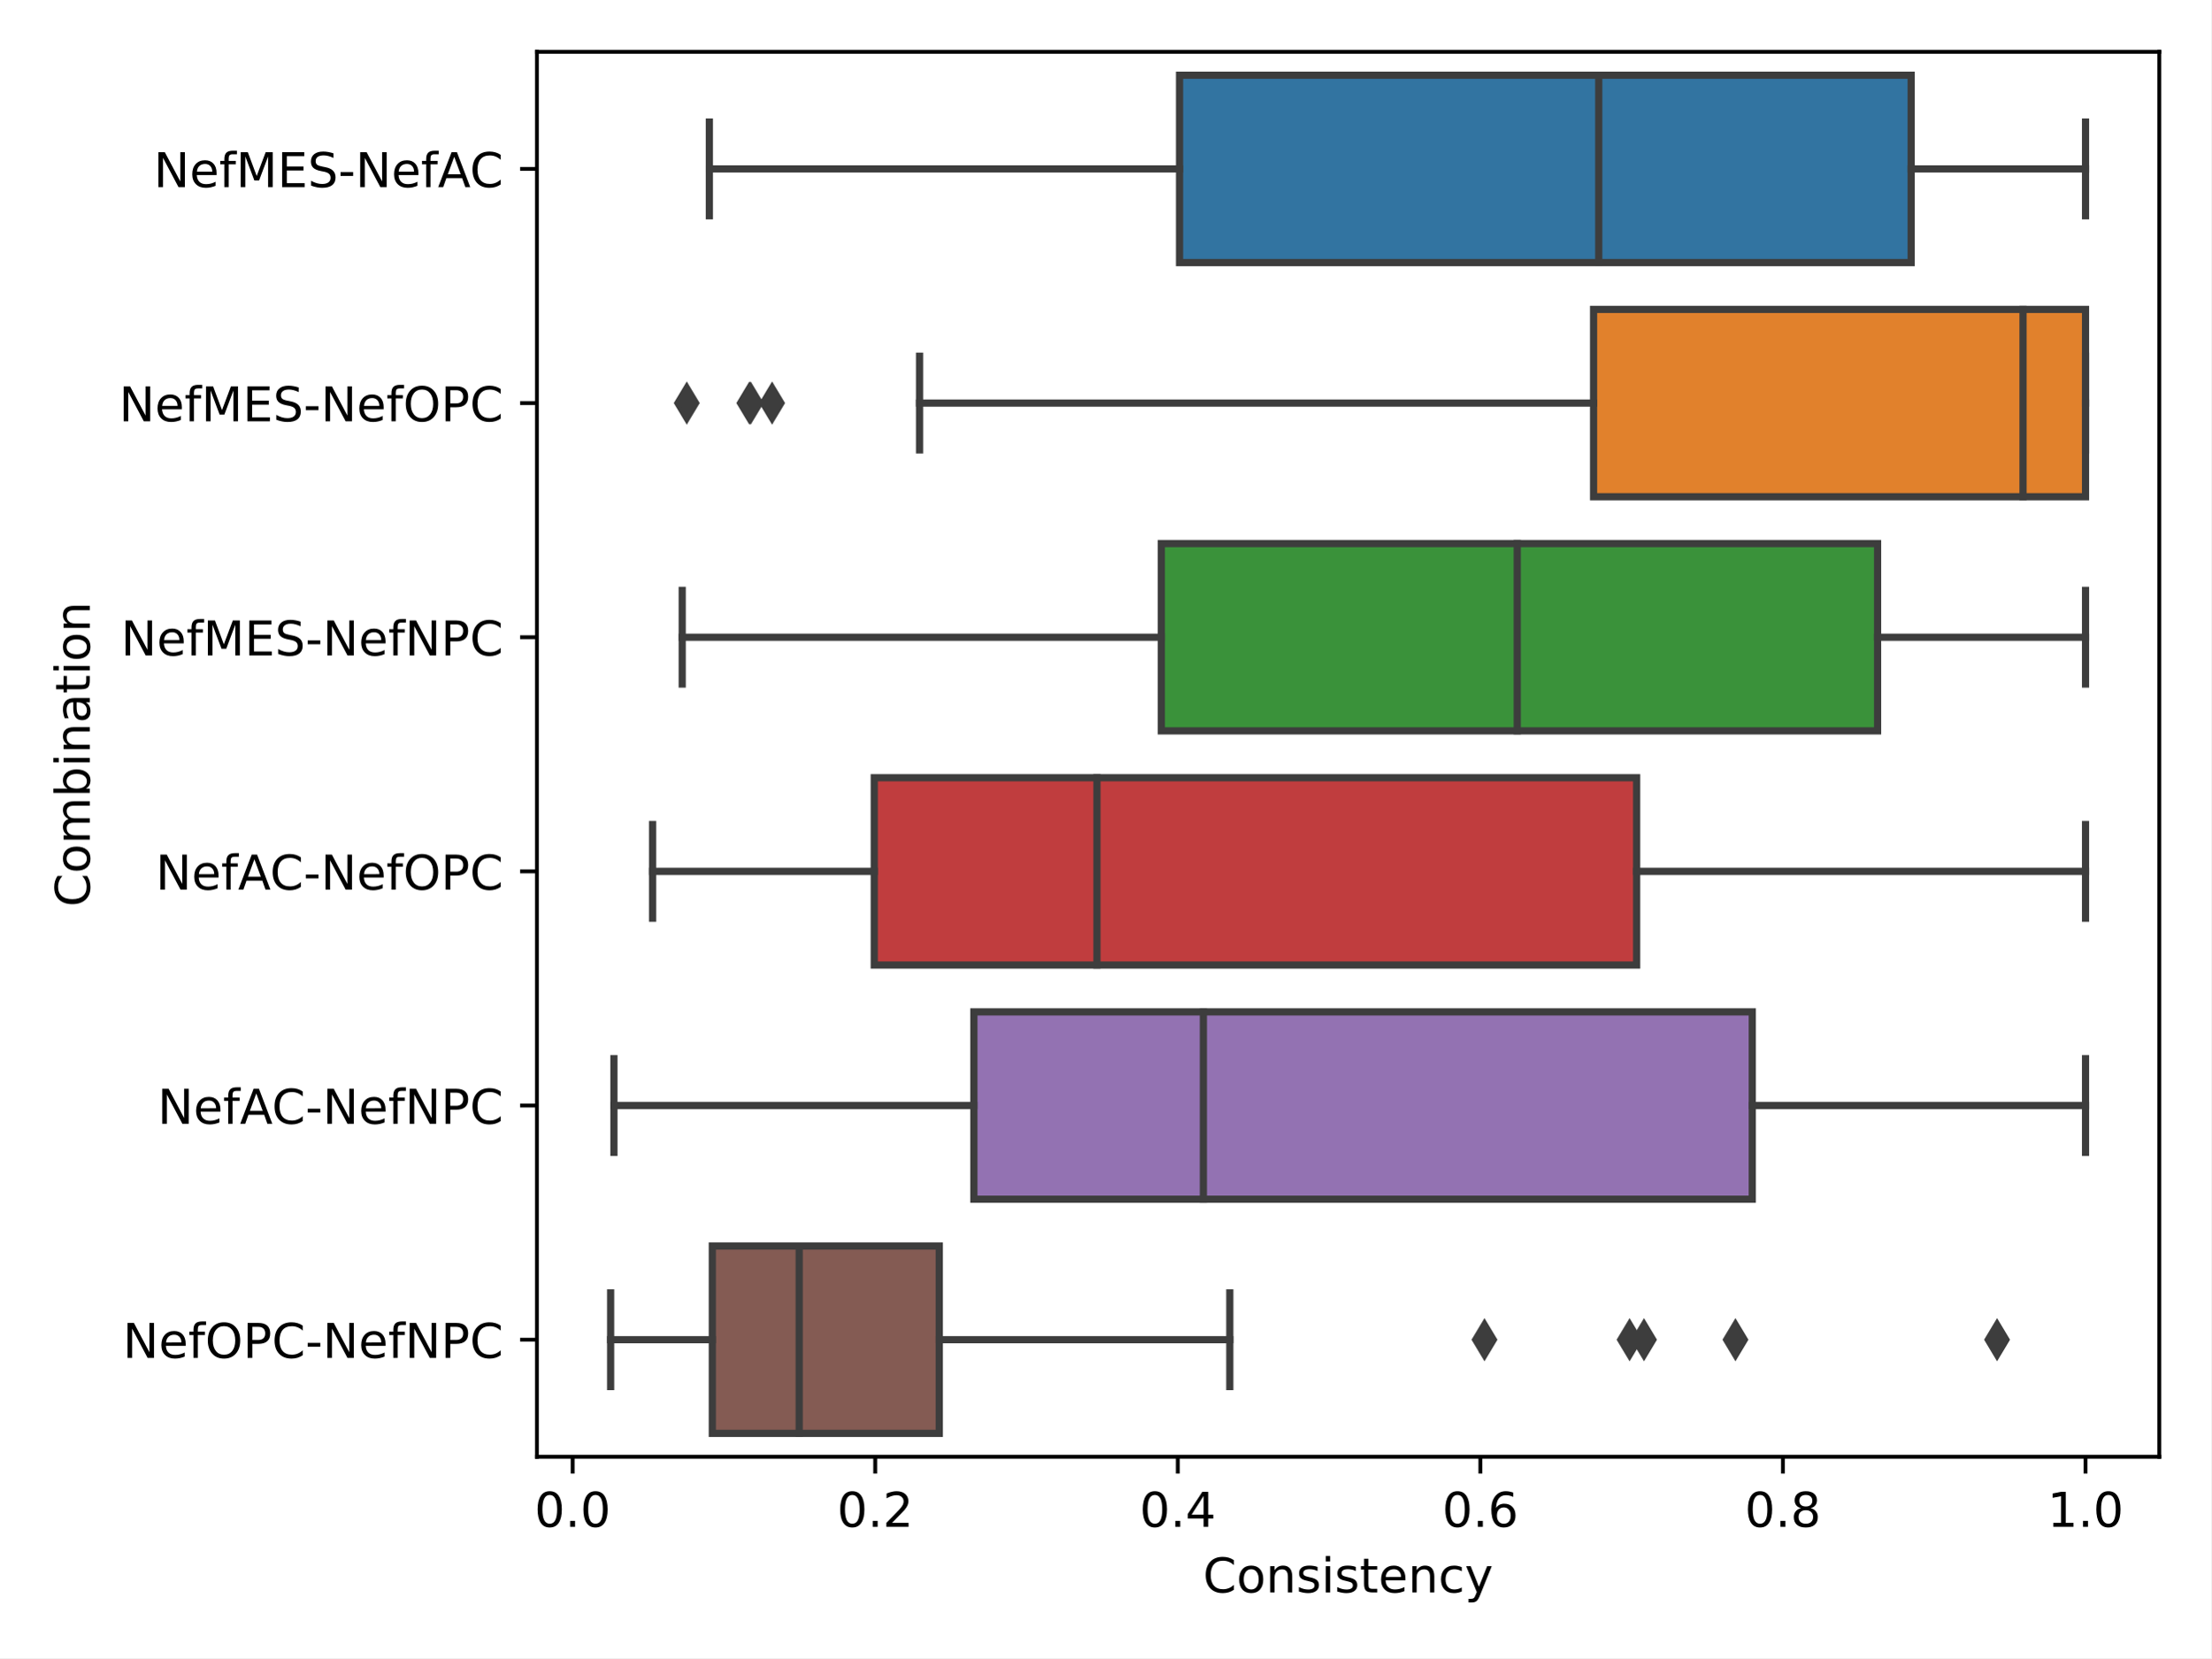
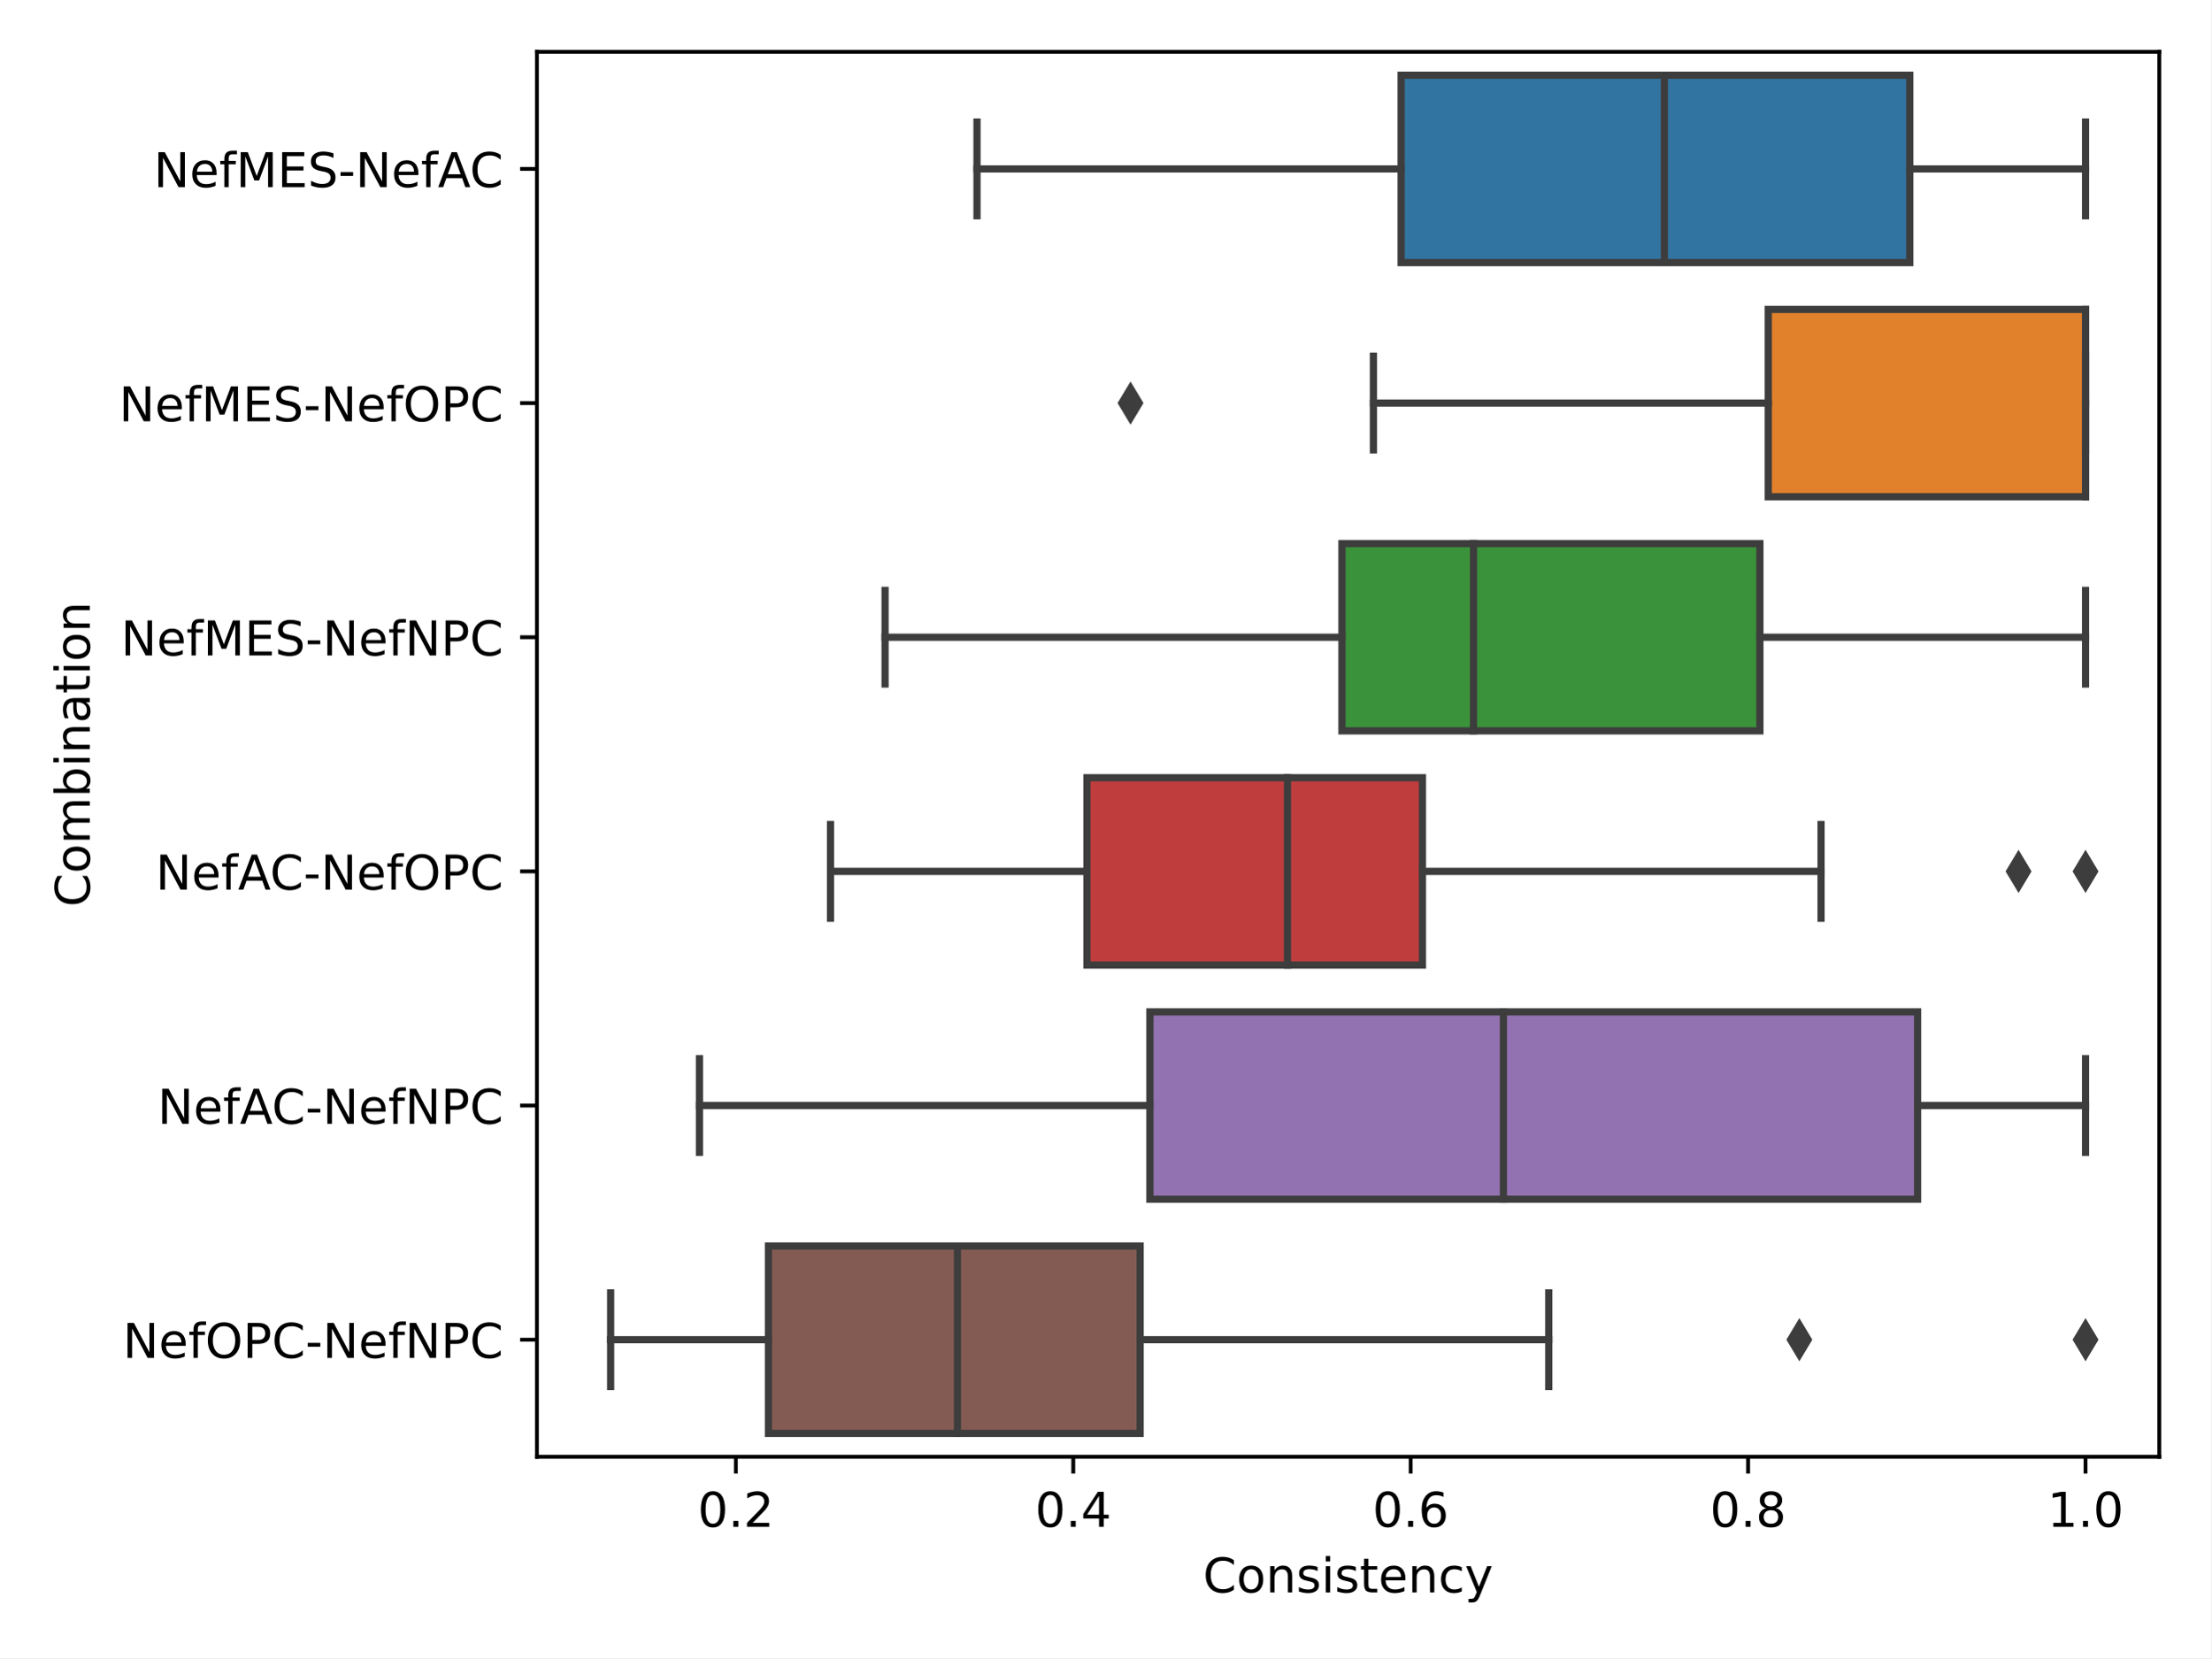
<svg xmlns="http://www.w3.org/2000/svg" xmlns:xlink="http://www.w3.org/1999/xlink" width="460.8pt" height="345.6pt" viewBox="0 0 460.8 345.6" version="1.1">
  <defs>
    <style type="text/css">*{stroke-linejoin: round; stroke-linecap: butt}</style>
  </defs>
  <g id="figure_1">
    <g id="patch_1">
      <path d="M 0 345.6  L 460.8 345.6  L 460.8 0  L 0 0  z " style="fill: #ffffff" />
    </g>
    <g id="axes_1">
      <g id="patch_2">
        <path d="M 111.89 303.64  L 450 303.64  L 450 10.8  L 111.89 10.8  z " style="fill: #ffffff" />
      </g>
      <g id="patch_3">
-         <path d="M 245.815 15.681  L 245.815 54.726  L 398.293 54.726  L 398.293 15.681  L 245.815 15.681  z " clip-path="url(#p509b27a1c7)" style="fill: #3274a1; stroke: #3d3d3d; stroke-width: 1.5; stroke-linejoin: miter" />
+         <path d="M 291.999 15.681  L 291.999 54.726  L 398.003 54.726  L 398.003 15.681  L 291.999 15.681  z " clip-path="url(#p509b27a1c7)" style="fill: #3274a1; stroke: #3d3d3d; stroke-width: 1.5; stroke-linejoin: miter" />
      </g>
      <g id="patch_4">
-         <path d="M 332.103 64.487  L 332.103 103.533  L 434.631 103.533  L 434.631 64.487  L 332.103 64.487  z " clip-path="url(#p509b27a1c7)" style="fill: #e1812c; stroke: #3d3d3d; stroke-width: 1.5; stroke-linejoin: miter" />
+         <path d="M 368.512 64.487  L 368.512 103.533  L 434.631 103.533  L 434.631 64.487  L 368.512 64.487  z " clip-path="url(#p509b27a1c7)" style="fill: #e1812c; stroke: #3d3d3d; stroke-width: 1.5; stroke-linejoin: miter" />
      </g>
      <g id="patch_5">
-         <path d="M 242.029 113.294  L 242.029 152.339  L 391.294 152.339  L 391.294 113.294  L 242.029 113.294  z " clip-path="url(#p509b27a1c7)" style="fill: #3a923a; stroke: #3d3d3d; stroke-width: 1.5; stroke-linejoin: miter" />
+         <path d="M 279.667 113.294  L 279.667 152.339  L 366.767 152.339  L 366.767 113.294  L 279.667 113.294  z " clip-path="url(#p509b27a1c7)" style="fill: #3a923a; stroke: #3d3d3d; stroke-width: 1.5; stroke-linejoin: miter" />
      </g>
      <g id="patch_6">
-         <path d="M 182.197 162.101  L 182.197 201.146  L 341.08 201.146  L 341.08 162.101  L 182.197 162.101  z " clip-path="url(#p509b27a1c7)" style="fill: #c03d3e; stroke: #3d3d3d; stroke-width: 1.5; stroke-linejoin: miter" />
+         <path d="M 226.517 162.101  L 226.517 201.146  L 296.443 201.146  L 296.443 162.101  L 226.517 162.101  z " clip-path="url(#p509b27a1c7)" style="fill: #c03d3e; stroke: #3d3d3d; stroke-width: 1.5; stroke-linejoin: miter" />
      </g>
      <g id="patch_7">
-         <path d="M 202.959 210.907  L 202.959 249.953  L 365.181 249.953  L 365.181 210.907  L 202.959 210.907  z " clip-path="url(#p509b27a1c7)" style="fill: #9372b2; stroke: #3d3d3d; stroke-width: 1.5; stroke-linejoin: miter" />
+         <path d="M 239.647 210.907  L 239.647 249.953  L 399.635 249.953  L 399.635 210.907  L 239.647 210.907  z " clip-path="url(#p509b27a1c7)" style="fill: #9372b2; stroke: #3d3d3d; stroke-width: 1.5; stroke-linejoin: miter" />
      </g>
      <g id="patch_8">
-         <path d="M 148.448 259.714  L 148.448 298.759  L 195.745 298.759  L 195.745 259.714  L 148.448 259.714  z " clip-path="url(#p509b27a1c7)" style="fill: #845b53; stroke: #3d3d3d; stroke-width: 1.5; stroke-linejoin: miter" />
+         <path d="M 160.14 259.714  L 160.14 298.759  L 237.608 298.759  L 237.608 259.714  L 160.14 259.714  z " clip-path="url(#p509b27a1c7)" style="fill: #845b53; stroke: #3d3d3d; stroke-width: 1.5; stroke-linejoin: miter" />
      </g>
      <g id="matplotlib.axis_1">
        <g id="xtick_1">
          <g id="line2d_1">
            <defs>
              <path id="m3385fdae1e" d="M 0 0  L 0 3.5  " style="stroke: #000000; stroke-width: 0.8" />
            </defs>
            <g>
-               <use xlink:href="#m3385fdae1e" x="119.336" y="303.64" style="stroke: #000000; stroke-width: 0.8" />
+               <use xlink:href="#m3385fdae1e" x="153.35" y="303.64" style="stroke: #000000; stroke-width: 0.8" />
            </g>
          </g>
          <g id="text_1">
-             <g transform="translate(111.3844 318.2384) scale(0.1 -0.1)">
+             <g transform="translate(145.398 318.2384) scale(0.1 -0.1)">
              <defs>
                <path id="DejaVuSans-30" d="M 2034 4250  Q 1547 4250 1301 3770  Q 1056 3291 1056 2328  Q 1056 1369 1301 889  Q 1547 409 2034 409  Q 2525 409 2770 889  Q 3016 1369 3016 2328  Q 3016 3291 2770 3770  Q 2525 4250 2034 4250  z M 2034 4750  Q 2819 4750 3233 4129  Q 3647 3509 3647 2328  Q 3647 1150 3233 529  Q 2819 -91 2034 -91  Q 1250 -91 836 529  Q 422 1150 422 2328  Q 422 3509 836 4129  Q 1250 4750 2034 4750  z " transform="scale(0.015625)" />
                <path id="DejaVuSans-2e" d="M 684 794  L 1344 794  L 1344 0  L 684 0  L 684 794  z " transform="scale(0.015625)" />
-               </defs>
-               <use xlink:href="#DejaVuSans-30" />
-               <use xlink:href="#DejaVuSans-2e" x="63.623" />
-               <use xlink:href="#DejaVuSans-30" x="95.41" />
-             </g>
-           </g>
-         </g>
-         <g id="xtick_2">
-           <g id="line2d_2">
-             <g>
-               <use xlink:href="#m3385fdae1e" x="182.395" y="303.64" style="stroke: #000000; stroke-width: 0.8" />
-             </g>
-           </g>
-           <g id="text_2">
-             <g transform="translate(174.4435 318.2384) scale(0.1 -0.1)">
-               <defs>
                <path id="DejaVuSans-32" d="M 1228 531  L 3431 531  L 3431 0  L 469 0  L 469 531  Q 828 903 1448 1529  Q 2069 2156 2228 2338  Q 2531 2678 2651 2914  Q 2772 3150 2772 3378  Q 2772 3750 2511 3984  Q 2250 4219 1831 4219  Q 1534 4219 1204 4116  Q 875 4013 500 3803  L 500 4441  Q 881 4594 1212 4672  Q 1544 4750 1819 4750  Q 2544 4750 2975 4387  Q 3406 4025 3406 3419  Q 3406 3131 3298 2873  Q 3191 2616 2906 2266  Q 2828 2175 2409 1742  Q 1991 1309 1228 531  z " transform="scale(0.015625)" />
              </defs>
              <use xlink:href="#DejaVuSans-30" />
              <use xlink:href="#DejaVuSans-2e" x="63.623" />
              <use xlink:href="#DejaVuSans-32" x="95.41" />
            </g>
          </g>
        </g>
-         <g id="xtick_3">
-           <g id="line2d_3">
-             <g>
-               <use xlink:href="#m3385fdae1e" x="245.454" y="303.64" style="stroke: #000000; stroke-width: 0.8" />
-             </g>
-           </g>
-           <g id="text_3">
-             <g transform="translate(237.5026 318.2384) scale(0.1 -0.1)">
+         <g id="xtick_2">
+           <g id="line2d_2">
+             <g>
+               <use xlink:href="#m3385fdae1e" x="223.67" y="303.64" style="stroke: #000000; stroke-width: 0.8" />
+             </g>
+           </g>
+           <g id="text_2">
+             <g transform="translate(215.7185 318.2384) scale(0.1 -0.1)">
              <defs>
                <path id="DejaVuSans-34" d="M 2419 4116  L 825 1625  L 2419 1625  L 2419 4116  z M 2253 4666  L 3047 4666  L 3047 1625  L 3713 1625  L 3713 1100  L 3047 1100  L 3047 0  L 2419 0  L 2419 1100  L 313 1100  L 313 1709  L 2253 4666  z " transform="scale(0.015625)" />
              </defs>
              <use xlink:href="#DejaVuSans-30" />
              <use xlink:href="#DejaVuSans-2e" x="63.623" />
              <use xlink:href="#DejaVuSans-34" x="95.41" />
            </g>
          </g>
        </g>
-         <g id="xtick_4">
-           <g id="line2d_4">
-             <g>
-               <use xlink:href="#m3385fdae1e" x="308.513" y="303.64" style="stroke: #000000; stroke-width: 0.8" />
-             </g>
-           </g>
-           <g id="text_4">
-             <g transform="translate(300.5616 318.2384) scale(0.1 -0.1)">
+         <g id="xtick_3">
+           <g id="line2d_3">
+             <g>
+               <use xlink:href="#m3385fdae1e" x="293.99" y="303.64" style="stroke: #000000; stroke-width: 0.8" />
+             </g>
+           </g>
+           <g id="text_3">
+             <g transform="translate(286.0389 318.2384) scale(0.1 -0.1)">
              <defs>
                <path id="DejaVuSans-36" d="M 2113 2584  Q 1688 2584 1439 2293  Q 1191 2003 1191 1497  Q 1191 994 1439 701  Q 1688 409 2113 409  Q 2538 409 2786 701  Q 3034 994 3034 1497  Q 3034 2003 2786 2293  Q 2538 2584 2113 2584  z M 3366 4563  L 3366 3988  Q 3128 4100 2886 4159  Q 2644 4219 2406 4219  Q 1781 4219 1451 3797  Q 1122 3375 1075 2522  Q 1259 2794 1537 2939  Q 1816 3084 2150 3084  Q 2853 3084 3261 2657  Q 3669 2231 3669 1497  Q 3669 778 3244 343  Q 2819 -91 2113 -91  Q 1303 -91 875 529  Q 447 1150 447 2328  Q 447 3434 972 4092  Q 1497 4750 2381 4750  Q 2619 4750 2861 4703  Q 3103 4656 3366 4563  z " transform="scale(0.015625)" />
              </defs>
              <use xlink:href="#DejaVuSans-30" />
              <use xlink:href="#DejaVuSans-2e" x="63.623" />
              <use xlink:href="#DejaVuSans-36" x="95.41" />
            </g>
          </g>
        </g>
-         <g id="xtick_5">
-           <g id="line2d_5">
-             <g>
-               <use xlink:href="#m3385fdae1e" x="371.572" y="303.64" style="stroke: #000000; stroke-width: 0.8" />
-             </g>
-           </g>
-           <g id="text_5">
-             <g transform="translate(363.6207 318.2384) scale(0.1 -0.1)">
+         <g id="xtick_4">
+           <g id="line2d_4">
+             <g>
+               <use xlink:href="#m3385fdae1e" x="364.311" y="303.64" style="stroke: #000000; stroke-width: 0.8" />
+             </g>
+           </g>
+           <g id="text_4">
+             <g transform="translate(356.3594 318.2384) scale(0.1 -0.1)">
              <defs>
                <path id="DejaVuSans-38" d="M 2034 2216  Q 1584 2216 1326 1975  Q 1069 1734 1069 1313  Q 1069 891 1326 650  Q 1584 409 2034 409  Q 2484 409 2743 651  Q 3003 894 3003 1313  Q 3003 1734 2745 1975  Q 2488 2216 2034 2216  z M 1403 2484  Q 997 2584 770 2862  Q 544 3141 544 3541  Q 544 4100 942 4425  Q 1341 4750 2034 4750  Q 2731 4750 3128 4425  Q 3525 4100 3525 3541  Q 3525 3141 3298 2862  Q 3072 2584 2669 2484  Q 3125 2378 3379 2068  Q 3634 1759 3634 1313  Q 3634 634 3220 271  Q 2806 -91 2034 -91  Q 1263 -91 848 271  Q 434 634 434 1313  Q 434 1759 690 2068  Q 947 2378 1403 2484  z M 1172 3481  Q 1172 3119 1398 2916  Q 1625 2713 2034 2713  Q 2441 2713 2670 2916  Q 2900 3119 2900 3481  Q 2900 3844 2670 4047  Q 2441 4250 2034 4250  Q 1625 4250 1398 4047  Q 1172 3844 1172 3481  z " transform="scale(0.015625)" />
              </defs>
              <use xlink:href="#DejaVuSans-30" />
              <use xlink:href="#DejaVuSans-2e" x="63.623" />
              <use xlink:href="#DejaVuSans-38" x="95.41" />
            </g>
          </g>
        </g>
-         <g id="xtick_6">
-           <g id="line2d_6">
+         <g id="xtick_5">
+           <g id="line2d_5">
            <g>
              <use xlink:href="#m3385fdae1e" x="434.631" y="303.64" style="stroke: #000000; stroke-width: 0.8" />
            </g>
          </g>
-           <g id="text_6">
+           <g id="text_5">
            <g transform="translate(426.6798 318.2384) scale(0.1 -0.1)">
              <defs>
                <path id="DejaVuSans-31" d="M 794 531  L 1825 531  L 1825 4091  L 703 3866  L 703 4441  L 1819 4666  L 2450 4666  L 2450 531  L 3481 531  L 3481 0  L 794 0  L 794 531  z " transform="scale(0.015625)" />
              </defs>
              <use xlink:href="#DejaVuSans-31" />
              <use xlink:href="#DejaVuSans-2e" x="63.623" />
              <use xlink:href="#DejaVuSans-30" x="95.41" />
            </g>
          </g>
        </g>
-         <g id="text_7">
+         <g id="text_6">
          <g transform="translate(250.713 331.9166) scale(0.1 -0.1)">
            <defs>
              <path id="DejaVuSans-43" d="M 4122 4306  L 4122 3641  Q 3803 3938 3442 4084  Q 3081 4231 2675 4231  Q 1875 4231 1450 3742  Q 1025 3253 1025 2328  Q 1025 1406 1450 917  Q 1875 428 2675 428  Q 3081 428 3442 575  Q 3803 722 4122 1019  L 4122 359  Q 3791 134 3420 21  Q 3050 -91 2638 -91  Q 1578 -91 968 557  Q 359 1206 359 2328  Q 359 3453 968 4101  Q 1578 4750 2638 4750  Q 3056 4750 3426 4639  Q 3797 4528 4122 4306  z " transform="scale(0.015625)" />
              <path id="DejaVuSans-6f" d="M 1959 3097  Q 1497 3097 1228 2736  Q 959 2375 959 1747  Q 959 1119 1226 758  Q 1494 397 1959 397  Q 2419 397 2687 759  Q 2956 1122 2956 1747  Q 2956 2369 2687 2733  Q 2419 3097 1959 3097  z M 1959 3584  Q 2709 3584 3137 3096  Q 3566 2609 3566 1747  Q 3566 888 3137 398  Q 2709 -91 1959 -91  Q 1206 -91 779 398  Q 353 888 353 1747  Q 353 2609 779 3096  Q 1206 3584 1959 3584  z " transform="scale(0.015625)" />
              <path id="DejaVuSans-6e" d="M 3513 2113  L 3513 0  L 2938 0  L 2938 2094  Q 2938 2591 2744 2837  Q 2550 3084 2163 3084  Q 1697 3084 1428 2787  Q 1159 2491 1159 1978  L 1159 0  L 581 0  L 581 3500  L 1159 3500  L 1159 2956  Q 1366 3272 1645 3428  Q 1925 3584 2291 3584  Q 2894 3584 3203 3211  Q 3513 2838 3513 2113  z " transform="scale(0.015625)" />
              <path id="DejaVuSans-73" d="M 2834 3397  L 2834 2853  Q 2591 2978 2328 3040  Q 2066 3103 1784 3103  Q 1356 3103 1142 2972  Q 928 2841 928 2578  Q 928 2378 1081 2264  Q 1234 2150 1697 2047  L 1894 2003  Q 2506 1872 2764 1633  Q 3022 1394 3022 966  Q 3022 478 2636 193  Q 2250 -91 1575 -91  Q 1294 -91 989 -36  Q 684 19 347 128  L 347 722  Q 666 556 975 473  Q 1284 391 1588 391  Q 1994 391 2212 530  Q 2431 669 2431 922  Q 2431 1156 2273 1281  Q 2116 1406 1581 1522  L 1381 1569  Q 847 1681 609 1914  Q 372 2147 372 2553  Q 372 3047 722 3315  Q 1072 3584 1716 3584  Q 2034 3584 2315 3537  Q 2597 3491 2834 3397  z " transform="scale(0.015625)" />
              <path id="DejaVuSans-69" d="M 603 3500  L 1178 3500  L 1178 0  L 603 0  L 603 3500  z M 603 4863  L 1178 4863  L 1178 4134  L 603 4134  L 603 4863  z " transform="scale(0.015625)" />
              <path id="DejaVuSans-74" d="M 1172 4494  L 1172 3500  L 2356 3500  L 2356 3053  L 1172 3053  L 1172 1153  Q 1172 725 1289 603  Q 1406 481 1766 481  L 2356 481  L 2356 0  L 1766 0  Q 1100 0 847 248  Q 594 497 594 1153  L 594 3053  L 172 3053  L 172 3500  L 594 3500  L 594 4494  L 1172 4494  z " transform="scale(0.015625)" />
              <path id="DejaVuSans-65" d="M 3597 1894  L 3597 1613  L 953 1613  Q 991 1019 1311 708  Q 1631 397 2203 397  Q 2534 397 2845 478  Q 3156 559 3463 722  L 3463 178  Q 3153 47 2828 -22  Q 2503 -91 2169 -91  Q 1331 -91 842 396  Q 353 884 353 1716  Q 353 2575 817 3079  Q 1281 3584 2069 3584  Q 2775 3584 3186 3129  Q 3597 2675 3597 1894  z M 3022 2063  Q 3016 2534 2758 2815  Q 2500 3097 2075 3097  Q 1594 3097 1305 2825  Q 1016 2553 972 2059  L 3022 2063  z " transform="scale(0.015625)" />
              <path id="DejaVuSans-63" d="M 3122 3366  L 3122 2828  Q 2878 2963 2633 3030  Q 2388 3097 2138 3097  Q 1578 3097 1268 2742  Q 959 2388 959 1747  Q 959 1106 1268 751  Q 1578 397 2138 397  Q 2388 397 2633 464  Q 2878 531 3122 666  L 3122 134  Q 2881 22 2623 -34  Q 2366 -91 2075 -91  Q 1284 -91 818 406  Q 353 903 353 1747  Q 353 2603 823 3093  Q 1294 3584 2113 3584  Q 2378 3584 2631 3529  Q 2884 3475 3122 3366  z " transform="scale(0.015625)" />
              <path id="DejaVuSans-79" d="M 2059 -325  Q 1816 -950 1584 -1140  Q 1353 -1331 966 -1331  L 506 -1331  L 506 -850  L 844 -850  Q 1081 -850 1212 -737  Q 1344 -625 1503 -206  L 1606 56  L 191 3500  L 800 3500  L 1894 763  L 2988 3500  L 3597 3500  L 2059 -325  z " transform="scale(0.015625)" />
            </defs>
            <use xlink:href="#DejaVuSans-43" />
            <use xlink:href="#DejaVuSans-6f" x="69.824" />
            <use xlink:href="#DejaVuSans-6e" x="131.006" />
            <use xlink:href="#DejaVuSans-73" x="194.385" />
            <use xlink:href="#DejaVuSans-69" x="246.484" />
            <use xlink:href="#DejaVuSans-73" x="274.268" />
            <use xlink:href="#DejaVuSans-74" x="326.367" />
            <use xlink:href="#DejaVuSans-65" x="365.576" />
            <use xlink:href="#DejaVuSans-6e" x="427.1" />
            <use xlink:href="#DejaVuSans-63" x="490.479" />
            <use xlink:href="#DejaVuSans-79" x="545.459" />
          </g>
        </g>
      </g>
      <g id="matplotlib.axis_2">
        <g id="ytick_1">
-           <g id="line2d_7">
+           <g id="line2d_6">
            <defs>
              <path id="ma600d9e374" d="M 0 0  L -3.5 0  " style="stroke: #000000; stroke-width: 0.8" />
            </defs>
            <g>
              <use xlink:href="#ma600d9e374" x="111.89" y="35.203" style="stroke: #000000; stroke-width: 0.8" />
            </g>
          </g>
-           <g id="text_8">
+           <g id="text_7">
            <g transform="translate(32.02906 39.00255) scale(0.1 -0.1)">
              <defs>
                <path id="DejaVuSans-4e" d="M 628 4666  L 1478 4666  L 3547 763  L 3547 4666  L 4159 4666  L 4159 0  L 3309 0  L 1241 3903  L 1241 0  L 628 0  L 628 4666  z " transform="scale(0.015625)" />
                <path id="DejaVuSans-66" d="M 2375 4863  L 2375 4384  L 1825 4384  Q 1516 4384 1395 4259  Q 1275 4134 1275 3809  L 1275 3500  L 2222 3500  L 2222 3053  L 1275 3053  L 1275 0  L 697 0  L 697 3053  L 147 3053  L 147 3500  L 697 3500  L 697 3744  Q 697 4328 969 4595  Q 1241 4863 1831 4863  L 2375 4863  z " transform="scale(0.015625)" />
                <path id="DejaVuSans-4d" d="M 628 4666  L 1569 4666  L 2759 1491  L 3956 4666  L 4897 4666  L 4897 0  L 4281 0  L 4281 4097  L 3078 897  L 2444 897  L 1241 4097  L 1241 0  L 628 0  L 628 4666  z " transform="scale(0.015625)" />
                <path id="DejaVuSans-45" d="M 628 4666  L 3578 4666  L 3578 4134  L 1259 4134  L 1259 2753  L 3481 2753  L 3481 2222  L 1259 2222  L 1259 531  L 3634 531  L 3634 0  L 628 0  L 628 4666  z " transform="scale(0.015625)" />
                <path id="DejaVuSans-53" d="M 3425 4513  L 3425 3897  Q 3066 4069 2747 4153  Q 2428 4238 2131 4238  Q 1616 4238 1336 4038  Q 1056 3838 1056 3469  Q 1056 3159 1242 3001  Q 1428 2844 1947 2747  L 2328 2669  Q 3034 2534 3370 2195  Q 3706 1856 3706 1288  Q 3706 609 3251 259  Q 2797 -91 1919 -91  Q 1588 -91 1214 -16  Q 841 59 441 206  L 441 856  Q 825 641 1194 531  Q 1563 422 1919 422  Q 2459 422 2753 634  Q 3047 847 3047 1241  Q 3047 1584 2836 1778  Q 2625 1972 2144 2069  L 1759 2144  Q 1053 2284 737 2584  Q 422 2884 422 3419  Q 422 4038 858 4394  Q 1294 4750 2059 4750  Q 2388 4750 2728 4690  Q 3069 4631 3425 4513  z " transform="scale(0.015625)" />
                <path id="DejaVuSans-2d" d="M 313 2009  L 1997 2009  L 1997 1497  L 313 1497  L 313 2009  z " transform="scale(0.015625)" />
                <path id="DejaVuSans-41" d="M 2188 4044  L 1331 1722  L 3047 1722  L 2188 4044  z M 1831 4666  L 2547 4666  L 4325 0  L 3669 0  L 3244 1197  L 1141 1197  L 716 0  L 50 0  L 1831 4666  z " transform="scale(0.015625)" />
              </defs>
              <use xlink:href="#DejaVuSans-4e" />
              <use xlink:href="#DejaVuSans-65" x="74.805" />
              <use xlink:href="#DejaVuSans-66" x="136.328" />
              <use xlink:href="#DejaVuSans-4d" x="171.533" />
              <use xlink:href="#DejaVuSans-45" x="257.812" />
              <use xlink:href="#DejaVuSans-53" x="320.996" />
              <use xlink:href="#DejaVuSans-2d" x="384.473" />
              <use xlink:href="#DejaVuSans-4e" x="420.557" />
              <use xlink:href="#DejaVuSans-65" x="495.361" />
              <use xlink:href="#DejaVuSans-66" x="556.885" />
              <use xlink:href="#DejaVuSans-41" x="592.09" />
              <use xlink:href="#DejaVuSans-43" x="658.748" />
            </g>
          </g>
        </g>
        <g id="ytick_2">
-           <g id="line2d_8">
+           <g id="line2d_7">
            <g>
              <use xlink:href="#ma600d9e374" x="111.89" y="84.01" style="stroke: #000000; stroke-width: 0.8" />
            </g>
          </g>
-           <g id="text_9">
+           <g id="text_8">
            <g transform="translate(24.79312 87.80922) scale(0.1 -0.1)">
              <defs>
                <path id="DejaVuSans-4f" d="M 2522 4238  Q 1834 4238 1429 3725  Q 1025 3213 1025 2328  Q 1025 1447 1429 934  Q 1834 422 2522 422  Q 3209 422 3611 934  Q 4013 1447 4013 2328  Q 4013 3213 3611 3725  Q 3209 4238 2522 4238  z M 2522 4750  Q 3503 4750 4090 4092  Q 4678 3434 4678 2328  Q 4678 1225 4090 567  Q 3503 -91 2522 -91  Q 1538 -91 948 565  Q 359 1222 359 2328  Q 359 3434 948 4092  Q 1538 4750 2522 4750  z " transform="scale(0.015625)" />
                <path id="DejaVuSans-50" d="M 1259 4147  L 1259 2394  L 2053 2394  Q 2494 2394 2734 2622  Q 2975 2850 2975 3272  Q 2975 3691 2734 3919  Q 2494 4147 2053 4147  L 1259 4147  z M 628 4666  L 2053 4666  Q 2838 4666 3239 4311  Q 3641 3956 3641 3272  Q 3641 2581 3239 2228  Q 2838 1875 2053 1875  L 1259 1875  L 1259 0  L 628 0  L 628 4666  z " transform="scale(0.015625)" />
              </defs>
              <use xlink:href="#DejaVuSans-4e" />
              <use xlink:href="#DejaVuSans-65" x="74.805" />
              <use xlink:href="#DejaVuSans-66" x="136.328" />
              <use xlink:href="#DejaVuSans-4d" x="171.533" />
              <use xlink:href="#DejaVuSans-45" x="257.812" />
              <use xlink:href="#DejaVuSans-53" x="320.996" />
              <use xlink:href="#DejaVuSans-2d" x="384.473" />
              <use xlink:href="#DejaVuSans-4e" x="420.557" />
              <use xlink:href="#DejaVuSans-65" x="495.361" />
              <use xlink:href="#DejaVuSans-66" x="556.885" />
              <use xlink:href="#DejaVuSans-4f" x="592.09" />
              <use xlink:href="#DejaVuSans-50" x="670.801" />
              <use xlink:href="#DejaVuSans-43" x="731.104" />
            </g>
          </g>
        </g>
        <g id="ytick_3">
-           <g id="line2d_9">
+           <g id="line2d_8">
            <g>
              <use xlink:href="#ma600d9e374" x="111.89" y="132.817" style="stroke: #000000; stroke-width: 0.8" />
            </g>
          </g>
-           <g id="text_10">
+           <g id="text_9">
            <g transform="translate(25.18375 136.6159) scale(0.1 -0.1)">
              <use xlink:href="#DejaVuSans-4e" />
              <use xlink:href="#DejaVuSans-65" x="74.805" />
              <use xlink:href="#DejaVuSans-66" x="136.328" />
              <use xlink:href="#DejaVuSans-4d" x="171.533" />
              <use xlink:href="#DejaVuSans-45" x="257.812" />
              <use xlink:href="#DejaVuSans-53" x="320.996" />
              <use xlink:href="#DejaVuSans-2d" x="384.473" />
              <use xlink:href="#DejaVuSans-4e" x="420.557" />
              <use xlink:href="#DejaVuSans-65" x="495.361" />
              <use xlink:href="#DejaVuSans-66" x="556.885" />
              <use xlink:href="#DejaVuSans-4e" x="592.09" />
              <use xlink:href="#DejaVuSans-50" x="666.895" />
              <use xlink:href="#DejaVuSans-43" x="727.197" />
            </g>
          </g>
        </g>
        <g id="ytick_4">
-           <g id="line2d_10">
+           <g id="line2d_9">
            <g>
              <use xlink:href="#ma600d9e374" x="111.89" y="181.623" style="stroke: #000000; stroke-width: 0.8" />
            </g>
          </g>
-           <g id="text_11">
+           <g id="text_10">
            <g transform="translate(32.44 185.4226) scale(0.1 -0.1)">
              <use xlink:href="#DejaVuSans-4e" />
              <use xlink:href="#DejaVuSans-65" x="74.805" />
              <use xlink:href="#DejaVuSans-66" x="136.328" />
              <use xlink:href="#DejaVuSans-41" x="171.533" />
              <use xlink:href="#DejaVuSans-43" x="238.191" />
              <use xlink:href="#DejaVuSans-2d" x="308.016" />
              <use xlink:href="#DejaVuSans-4e" x="344.1" />
              <use xlink:href="#DejaVuSans-65" x="418.904" />
              <use xlink:href="#DejaVuSans-66" x="480.428" />
              <use xlink:href="#DejaVuSans-4f" x="515.633" />
              <use xlink:href="#DejaVuSans-50" x="594.344" />
              <use xlink:href="#DejaVuSans-43" x="654.646" />
            </g>
          </g>
        </g>
        <g id="ytick_5">
-           <g id="line2d_11">
+           <g id="line2d_10">
            <g>
              <use xlink:href="#ma600d9e374" x="111.89" y="230.43" style="stroke: #000000; stroke-width: 0.8" />
            </g>
          </g>
-           <g id="text_12">
+           <g id="text_11">
            <g transform="translate(32.83062 234.2292) scale(0.1 -0.1)">
              <use xlink:href="#DejaVuSans-4e" />
              <use xlink:href="#DejaVuSans-65" x="74.805" />
              <use xlink:href="#DejaVuSans-66" x="136.328" />
              <use xlink:href="#DejaVuSans-41" x="171.533" />
              <use xlink:href="#DejaVuSans-43" x="238.191" />
              <use xlink:href="#DejaVuSans-2d" x="308.016" />
              <use xlink:href="#DejaVuSans-4e" x="344.1" />
              <use xlink:href="#DejaVuSans-65" x="418.904" />
              <use xlink:href="#DejaVuSans-66" x="480.428" />
              <use xlink:href="#DejaVuSans-4e" x="515.633" />
              <use xlink:href="#DejaVuSans-50" x="590.438" />
              <use xlink:href="#DejaVuSans-43" x="650.74" />
            </g>
          </g>
        </g>
        <g id="ytick_6">
-           <g id="line2d_12">
+           <g id="line2d_11">
            <g>
              <use xlink:href="#ma600d9e374" x="111.89" y="279.237" style="stroke: #000000; stroke-width: 0.8" />
            </g>
          </g>
-           <g id="text_13">
+           <g id="text_12">
            <g transform="translate(25.59469 283.0359) scale(0.1 -0.1)">
              <use xlink:href="#DejaVuSans-4e" />
              <use xlink:href="#DejaVuSans-65" x="74.805" />
              <use xlink:href="#DejaVuSans-66" x="136.328" />
              <use xlink:href="#DejaVuSans-4f" x="171.533" />
              <use xlink:href="#DejaVuSans-50" x="250.244" />
              <use xlink:href="#DejaVuSans-43" x="310.547" />
              <use xlink:href="#DejaVuSans-2d" x="380.371" />
              <use xlink:href="#DejaVuSans-4e" x="416.455" />
              <use xlink:href="#DejaVuSans-65" x="491.26" />
              <use xlink:href="#DejaVuSans-66" x="552.783" />
              <use xlink:href="#DejaVuSans-4e" x="587.988" />
              <use xlink:href="#DejaVuSans-50" x="662.793" />
              <use xlink:href="#DejaVuSans-43" x="723.096" />
            </g>
          </g>
        </g>
-         <g id="text_14">
+         <g id="text_13">
          <g transform="translate(18.71344 189.0145) rotate(-90) scale(0.1 -0.1)">
            <defs>
              <path id="DejaVuSans-6d" d="M 3328 2828  Q 3544 3216 3844 3400  Q 4144 3584 4550 3584  Q 5097 3584 5394 3201  Q 5691 2819 5691 2113  L 5691 0  L 5113 0  L 5113 2094  Q 5113 2597 4934 2840  Q 4756 3084 4391 3084  Q 3944 3084 3684 2787  Q 3425 2491 3425 1978  L 3425 0  L 2847 0  L 2847 2094  Q 2847 2600 2669 2842  Q 2491 3084 2119 3084  Q 1678 3084 1418 2786  Q 1159 2488 1159 1978  L 1159 0  L 581 0  L 581 3500  L 1159 3500  L 1159 2956  Q 1356 3278 1631 3431  Q 1906 3584 2284 3584  Q 2666 3584 2933 3390  Q 3200 3197 3328 2828  z " transform="scale(0.015625)" />
              <path id="DejaVuSans-62" d="M 3116 1747  Q 3116 2381 2855 2742  Q 2594 3103 2138 3103  Q 1681 3103 1420 2742  Q 1159 2381 1159 1747  Q 1159 1113 1420 752  Q 1681 391 2138 391  Q 2594 391 2855 752  Q 3116 1113 3116 1747  z M 1159 2969  Q 1341 3281 1617 3432  Q 1894 3584 2278 3584  Q 2916 3584 3314 3078  Q 3713 2572 3713 1747  Q 3713 922 3314 415  Q 2916 -91 2278 -91  Q 1894 -91 1617 61  Q 1341 213 1159 525  L 1159 0  L 581 0  L 581 4863  L 1159 4863  L 1159 2969  z " transform="scale(0.015625)" />
              <path id="DejaVuSans-61" d="M 2194 1759  Q 1497 1759 1228 1600  Q 959 1441 959 1056  Q 959 750 1161 570  Q 1363 391 1709 391  Q 2188 391 2477 730  Q 2766 1069 2766 1631  L 2766 1759  L 2194 1759  z M 3341 1997  L 3341 0  L 2766 0  L 2766 531  Q 2569 213 2275 61  Q 1981 -91 1556 -91  Q 1019 -91 701 211  Q 384 513 384 1019  Q 384 1609 779 1909  Q 1175 2209 1959 2209  L 2766 2209  L 2766 2266  Q 2766 2663 2505 2880  Q 2244 3097 1772 3097  Q 1472 3097 1187 3025  Q 903 2953 641 2809  L 641 3341  Q 956 3463 1253 3523  Q 1550 3584 1831 3584  Q 2591 3584 2966 3190  Q 3341 2797 3341 1997  z " transform="scale(0.015625)" />
            </defs>
            <use xlink:href="#DejaVuSans-43" />
            <use xlink:href="#DejaVuSans-6f" x="69.824" />
            <use xlink:href="#DejaVuSans-6d" x="131.006" />
            <use xlink:href="#DejaVuSans-62" x="228.418" />
            <use xlink:href="#DejaVuSans-69" x="291.895" />
            <use xlink:href="#DejaVuSans-6e" x="319.678" />
            <use xlink:href="#DejaVuSans-61" x="383.057" />
            <use xlink:href="#DejaVuSans-74" x="444.336" />
            <use xlink:href="#DejaVuSans-69" x="483.545" />
            <use xlink:href="#DejaVuSans-6f" x="511.328" />
            <use xlink:href="#DejaVuSans-6e" x="572.51" />
          </g>
        </g>
      </g>
+       <g id="line2d_12">
+         <path d="M 291.999 35.203  L 203.607 35.203  " clip-path="url(#p509b27a1c7)" style="fill: none; stroke: #3d3d3d; stroke-width: 1.5; stroke-linecap: square" />
+       </g>
      <g id="line2d_13">
-         <path d="M 245.815 35.203  L 147.834 35.203  " clip-path="url(#p509b27a1c7)" style="fill: none; stroke: #3d3d3d; stroke-width: 1.5; stroke-linecap: square" />
+         <path d="M 398.003 35.203  L 434.631 35.203  " clip-path="url(#p509b27a1c7)" style="fill: none; stroke: #3d3d3d; stroke-width: 1.5; stroke-linecap: square" />
      </g>
      <g id="line2d_14">
-         <path d="M 398.293 35.203  L 434.631 35.203  " clip-path="url(#p509b27a1c7)" style="fill: none; stroke: #3d3d3d; stroke-width: 1.5; stroke-linecap: square" />
+         <path d="M 203.607 25.442  L 203.607 44.965  " clip-path="url(#p509b27a1c7)" style="fill: none; stroke: #3d3d3d; stroke-width: 1.5; stroke-linecap: square" />
      </g>
      <g id="line2d_15">
-         <path d="M 147.834 25.442  L 147.834 44.965  " clip-path="url(#p509b27a1c7)" style="fill: none; stroke: #3d3d3d; stroke-width: 1.5; stroke-linecap: square" />
-       </g>
-       <g id="line2d_16">
        <path d="M 434.631 25.442  L 434.631 44.965  " clip-path="url(#p509b27a1c7)" style="fill: none; stroke: #3d3d3d; stroke-width: 1.5; stroke-linecap: square" />
      </g>
-       <g id="line2d_17" />
+       <g id="line2d_16" />
+       <g id="line2d_17">
+         <path d="M 368.512 84.01  L 286.224 84.01  " clip-path="url(#p509b27a1c7)" style="fill: none; stroke: #3d3d3d; stroke-width: 1.5; stroke-linecap: square" />
+       </g>
      <g id="line2d_18">
-         <path d="M 332.103 84.01  L 191.635 84.01  " clip-path="url(#p509b27a1c7)" style="fill: none; stroke: #3d3d3d; stroke-width: 1.5; stroke-linecap: square" />
+         <path d="M 434.631 84.01  L 434.631 84.01  " clip-path="url(#p509b27a1c7)" style="fill: none; stroke: #3d3d3d; stroke-width: 1.5; stroke-linecap: square" />
      </g>
      <g id="line2d_19">
-         <path d="M 434.631 84.01  L 434.631 84.01  " clip-path="url(#p509b27a1c7)" style="fill: none; stroke: #3d3d3d; stroke-width: 1.5; stroke-linecap: square" />
+         <path d="M 286.224 74.249  L 286.224 93.771  " clip-path="url(#p509b27a1c7)" style="fill: none; stroke: #3d3d3d; stroke-width: 1.5; stroke-linecap: square" />
      </g>
      <g id="line2d_20">
-         <path d="M 191.635 74.249  L 191.635 93.771  " clip-path="url(#p509b27a1c7)" style="fill: none; stroke: #3d3d3d; stroke-width: 1.5; stroke-linecap: square" />
+         <path d="M 434.631 74.249  L 434.631 93.771  " clip-path="url(#p509b27a1c7)" style="fill: none; stroke: #3d3d3d; stroke-width: 1.5; stroke-linecap: square" />
      </g>
      <g id="line2d_21">
-         <path d="M 434.631 74.249  L 434.631 93.771  " clip-path="url(#p509b27a1c7)" style="fill: none; stroke: #3d3d3d; stroke-width: 1.5; stroke-linecap: square" />
-       </g>
-       <g id="line2d_22">
        <defs>
          <path id="m41f2aa8207" d="M -0 3.536  L 2.121 0  L -0 -3.536  L -2.121 -0  z " style="stroke: #3d3d3d; stroke-linejoin: miter" />
        </defs>
        <g clip-path="url(#p509b27a1c7)">
-           <use xlink:href="#m41f2aa8207" x="156.449" y="84.01" style="fill: #3d3d3d; stroke: #3d3d3d; stroke-linejoin: miter" />
-           <use xlink:href="#m41f2aa8207" x="143.121" y="84.01" style="fill: #3d3d3d; stroke: #3d3d3d; stroke-linejoin: miter" />
-           <use xlink:href="#m41f2aa8207" x="160.904" y="84.01" style="fill: #3d3d3d; stroke: #3d3d3d; stroke-linejoin: miter" />
-           <use xlink:href="#m41f2aa8207" x="156.162" y="84.01" style="fill: #3d3d3d; stroke: #3d3d3d; stroke-linejoin: miter" />
-         </g>
+           <use xlink:href="#m41f2aa8207" x="235.604" y="84.01" style="fill: #3d3d3d; stroke: #3d3d3d; stroke-linejoin: miter" />
+         </g>
+       </g>
+       <g id="line2d_22">
+         <path d="M 279.667 132.817  L 184.448 132.817  " clip-path="url(#p509b27a1c7)" style="fill: none; stroke: #3d3d3d; stroke-width: 1.5; stroke-linecap: square" />
      </g>
      <g id="line2d_23">
-         <path d="M 242.029 132.817  L 142.175 132.817  " clip-path="url(#p509b27a1c7)" style="fill: none; stroke: #3d3d3d; stroke-width: 1.5; stroke-linecap: square" />
+         <path d="M 366.767 132.817  L 434.631 132.817  " clip-path="url(#p509b27a1c7)" style="fill: none; stroke: #3d3d3d; stroke-width: 1.5; stroke-linecap: square" />
      </g>
      <g id="line2d_24">
-         <path d="M 391.294 132.817  L 434.631 132.817  " clip-path="url(#p509b27a1c7)" style="fill: none; stroke: #3d3d3d; stroke-width: 1.5; stroke-linecap: square" />
+         <path d="M 184.448 123.055  L 184.448 142.578  " clip-path="url(#p509b27a1c7)" style="fill: none; stroke: #3d3d3d; stroke-width: 1.5; stroke-linecap: square" />
      </g>
      <g id="line2d_25">
-         <path d="M 142.175 123.055  L 142.175 142.578  " clip-path="url(#p509b27a1c7)" style="fill: none; stroke: #3d3d3d; stroke-width: 1.5; stroke-linecap: square" />
-       </g>
-       <g id="line2d_26">
        <path d="M 434.631 123.055  L 434.631 142.578  " clip-path="url(#p509b27a1c7)" style="fill: none; stroke: #3d3d3d; stroke-width: 1.5; stroke-linecap: square" />
      </g>
-       <g id="line2d_27" />
+       <g id="line2d_26" />
+       <g id="line2d_27">
+         <path d="M 226.517 181.623  L 173.082 181.623  " clip-path="url(#p509b27a1c7)" style="fill: none; stroke: #3d3d3d; stroke-width: 1.5; stroke-linecap: square" />
+       </g>
      <g id="line2d_28">
-         <path d="M 182.197 181.623  L 135.991 181.623  " clip-path="url(#p509b27a1c7)" style="fill: none; stroke: #3d3d3d; stroke-width: 1.5; stroke-linecap: square" />
+         <path d="M 296.443 181.623  L 379.512 181.623  " clip-path="url(#p509b27a1c7)" style="fill: none; stroke: #3d3d3d; stroke-width: 1.5; stroke-linecap: square" />
      </g>
      <g id="line2d_29">
-         <path d="M 341.08 181.623  L 434.631 181.623  " clip-path="url(#p509b27a1c7)" style="fill: none; stroke: #3d3d3d; stroke-width: 1.5; stroke-linecap: square" />
+         <path d="M 173.082 171.862  L 173.082 191.385  " clip-path="url(#p509b27a1c7)" style="fill: none; stroke: #3d3d3d; stroke-width: 1.5; stroke-linecap: square" />
      </g>
      <g id="line2d_30">
-         <path d="M 135.991 171.862  L 135.991 191.385  " clip-path="url(#p509b27a1c7)" style="fill: none; stroke: #3d3d3d; stroke-width: 1.5; stroke-linecap: square" />
+         <path d="M 379.512 171.862  L 379.512 191.385  " clip-path="url(#p509b27a1c7)" style="fill: none; stroke: #3d3d3d; stroke-width: 1.5; stroke-linecap: square" />
      </g>
      <g id="line2d_31">
-         <path d="M 434.631 171.862  L 434.631 191.385  " clip-path="url(#p509b27a1c7)" style="fill: none; stroke: #3d3d3d; stroke-width: 1.5; stroke-linecap: square" />
-       </g>
-       <g id="line2d_32" />
+         <g clip-path="url(#p509b27a1c7)">
+           <use xlink:href="#m41f2aa8207" x="420.67" y="181.623" style="fill: #3d3d3d; stroke: #3d3d3d; stroke-linejoin: miter" />
+           <use xlink:href="#m41f2aa8207" x="434.631" y="181.623" style="fill: #3d3d3d; stroke: #3d3d3d; stroke-linejoin: miter" />
+         </g>
+       </g>
+       <g id="line2d_32">
+         <path d="M 239.647 230.43  L 145.764 230.43  " clip-path="url(#p509b27a1c7)" style="fill: none; stroke: #3d3d3d; stroke-width: 1.5; stroke-linecap: square" />
+       </g>
      <g id="line2d_33">
-         <path d="M 202.959 230.43  L 127.945 230.43  " clip-path="url(#p509b27a1c7)" style="fill: none; stroke: #3d3d3d; stroke-width: 1.5; stroke-linecap: square" />
+         <path d="M 399.635 230.43  L 434.631 230.43  " clip-path="url(#p509b27a1c7)" style="fill: none; stroke: #3d3d3d; stroke-width: 1.5; stroke-linecap: square" />
      </g>
      <g id="line2d_34">
-         <path d="M 365.181 230.43  L 434.631 230.43  " clip-path="url(#p509b27a1c7)" style="fill: none; stroke: #3d3d3d; stroke-width: 1.5; stroke-linecap: square" />
+         <path d="M 145.764 220.669  L 145.764 240.191  " clip-path="url(#p509b27a1c7)" style="fill: none; stroke: #3d3d3d; stroke-width: 1.5; stroke-linecap: square" />
      </g>
      <g id="line2d_35">
-         <path d="M 127.945 220.669  L 127.945 240.191  " clip-path="url(#p509b27a1c7)" style="fill: none; stroke: #3d3d3d; stroke-width: 1.5; stroke-linecap: square" />
-       </g>
-       <g id="line2d_36">
        <path d="M 434.631 220.669  L 434.631 240.191  " clip-path="url(#p509b27a1c7)" style="fill: none; stroke: #3d3d3d; stroke-width: 1.5; stroke-linecap: square" />
      </g>
-       <g id="line2d_37" />
+       <g id="line2d_36" />
+       <g id="line2d_37">
+         <path d="M 160.14 279.237  L 127.259 279.237  " clip-path="url(#p509b27a1c7)" style="fill: none; stroke: #3d3d3d; stroke-width: 1.5; stroke-linecap: square" />
+       </g>
      <g id="line2d_38">
-         <path d="M 148.448 279.237  L 127.259 279.237  " clip-path="url(#p509b27a1c7)" style="fill: none; stroke: #3d3d3d; stroke-width: 1.5; stroke-linecap: square" />
+         <path d="M 237.608 279.237  L 322.77 279.237  " clip-path="url(#p509b27a1c7)" style="fill: none; stroke: #3d3d3d; stroke-width: 1.5; stroke-linecap: square" />
      </g>
      <g id="line2d_39">
-         <path d="M 195.745 279.237  L 256.295 279.237  " clip-path="url(#p509b27a1c7)" style="fill: none; stroke: #3d3d3d; stroke-width: 1.5; stroke-linecap: square" />
+         <path d="M 127.259 269.475  L 127.259 288.998  " clip-path="url(#p509b27a1c7)" style="fill: none; stroke: #3d3d3d; stroke-width: 1.5; stroke-linecap: square" />
      </g>
      <g id="line2d_40">
-         <path d="M 127.259 269.475  L 127.259 288.998  " clip-path="url(#p509b27a1c7)" style="fill: none; stroke: #3d3d3d; stroke-width: 1.5; stroke-linecap: square" />
+         <path d="M 322.77 269.475  L 322.77 288.998  " clip-path="url(#p509b27a1c7)" style="fill: none; stroke: #3d3d3d; stroke-width: 1.5; stroke-linecap: square" />
      </g>
      <g id="line2d_41">
-         <path d="M 256.295 269.475  L 256.295 288.998  " clip-path="url(#p509b27a1c7)" style="fill: none; stroke: #3d3d3d; stroke-width: 1.5; stroke-linecap: square" />
+         <g clip-path="url(#p509b27a1c7)">
+           <use xlink:href="#m41f2aa8207" x="374.992" y="279.237" style="fill: #3d3d3d; stroke: #3d3d3d; stroke-linejoin: miter" />
+           <use xlink:href="#m41f2aa8207" x="434.631" y="279.237" style="fill: #3d3d3d; stroke: #3d3d3d; stroke-linejoin: miter" />
+         </g>
      </g>
      <g id="line2d_42">
-         <g clip-path="url(#p509b27a1c7)">
-           <use xlink:href="#m41f2aa8207" x="309.373" y="279.237" style="fill: #3d3d3d; stroke: #3d3d3d; stroke-linejoin: miter" />
-           <use xlink:href="#m41f2aa8207" x="339.614" y="279.237" style="fill: #3d3d3d; stroke: #3d3d3d; stroke-linejoin: miter" />
-           <use xlink:href="#m41f2aa8207" x="342.617" y="279.237" style="fill: #3d3d3d; stroke: #3d3d3d; stroke-linejoin: miter" />
-           <use xlink:href="#m41f2aa8207" x="416.196" y="279.237" style="fill: #3d3d3d; stroke: #3d3d3d; stroke-linejoin: miter" />
-           <use xlink:href="#m41f2aa8207" x="361.675" y="279.237" style="fill: #3d3d3d; stroke: #3d3d3d; stroke-linejoin: miter" />
-         </g>
+         <path d="M 346.862 15.681  L 346.862 54.726  " clip-path="url(#p509b27a1c7)" style="fill: none; stroke: #3d3d3d; stroke-width: 1.5; stroke-linecap: square" />
      </g>
      <g id="line2d_43">
-         <path d="M 333.18 15.681  L 333.18 54.726  " clip-path="url(#p509b27a1c7)" style="fill: none; stroke: #3d3d3d; stroke-width: 1.5; stroke-linecap: square" />
+         <path d="M 434.631 64.487  L 434.631 103.533  " clip-path="url(#p509b27a1c7)" style="fill: none; stroke: #3d3d3d; stroke-width: 1.5; stroke-linecap: square" />
      </g>
      <g id="line2d_44">
-         <path d="M 421.603 64.487  L 421.603 103.533  " clip-path="url(#p509b27a1c7)" style="fill: none; stroke: #3d3d3d; stroke-width: 1.5; stroke-linecap: square" />
+         <path d="M 307.085 113.294  L 307.085 152.339  " clip-path="url(#p509b27a1c7)" style="fill: none; stroke: #3d3d3d; stroke-width: 1.5; stroke-linecap: square" />
      </g>
      <g id="line2d_45">
-         <path d="M 316.196 113.294  L 316.196 152.339  " clip-path="url(#p509b27a1c7)" style="fill: none; stroke: #3d3d3d; stroke-width: 1.5; stroke-linecap: square" />
+         <path d="M 268.317 162.101  L 268.317 201.146  " clip-path="url(#p509b27a1c7)" style="fill: none; stroke: #3d3d3d; stroke-width: 1.5; stroke-linecap: square" />
      </g>
      <g id="line2d_46">
-         <path d="M 228.607 162.101  L 228.607 201.146  " clip-path="url(#p509b27a1c7)" style="fill: none; stroke: #3d3d3d; stroke-width: 1.5; stroke-linecap: square" />
+         <path d="M 313.31 210.907  L 313.31 249.953  " clip-path="url(#p509b27a1c7)" style="fill: none; stroke: #3d3d3d; stroke-width: 1.5; stroke-linecap: square" />
      </g>
      <g id="line2d_47">
-         <path d="M 250.783 210.907  L 250.783 249.953  " clip-path="url(#p509b27a1c7)" style="fill: none; stroke: #3d3d3d; stroke-width: 1.5; stroke-linecap: square" />
-       </g>
-       <g id="line2d_48">
-         <path d="M 166.554 259.714  L 166.554 298.759  " clip-path="url(#p509b27a1c7)" style="fill: none; stroke: #3d3d3d; stroke-width: 1.5; stroke-linecap: square" />
+         <path d="M 199.532 259.714  L 199.532 298.759  " clip-path="url(#p509b27a1c7)" style="fill: none; stroke: #3d3d3d; stroke-width: 1.5; stroke-linecap: square" />
      </g>
      <g id="patch_9">
        <path d="M 111.89 303.64  L 111.89 10.8  " style="fill: none; stroke: #000000; stroke-width: 0.8; stroke-linejoin: miter; stroke-linecap: square" />
      </g>
      <g id="patch_10">
        <path d="M 450 303.64  L 450 10.8  " style="fill: none; stroke: #000000; stroke-width: 0.8; stroke-linejoin: miter; stroke-linecap: square" />
      </g>
      <g id="patch_11">
        <path d="M 111.89 303.64  L 450 303.64  " style="fill: none; stroke: #000000; stroke-width: 0.8; stroke-linejoin: miter; stroke-linecap: square" />
      </g>
      <g id="patch_12">
        <path d="M 111.89 10.8  L 450 10.8  " style="fill: none; stroke: #000000; stroke-width: 0.8; stroke-linejoin: miter; stroke-linecap: square" />
      </g>
    </g>
  </g>
  <defs>
    <clipPath id="p509b27a1c7">
      <rect x="111.89" y="10.8" width="338.11" height="292.84" />
    </clipPath>
  </defs>
</svg>
